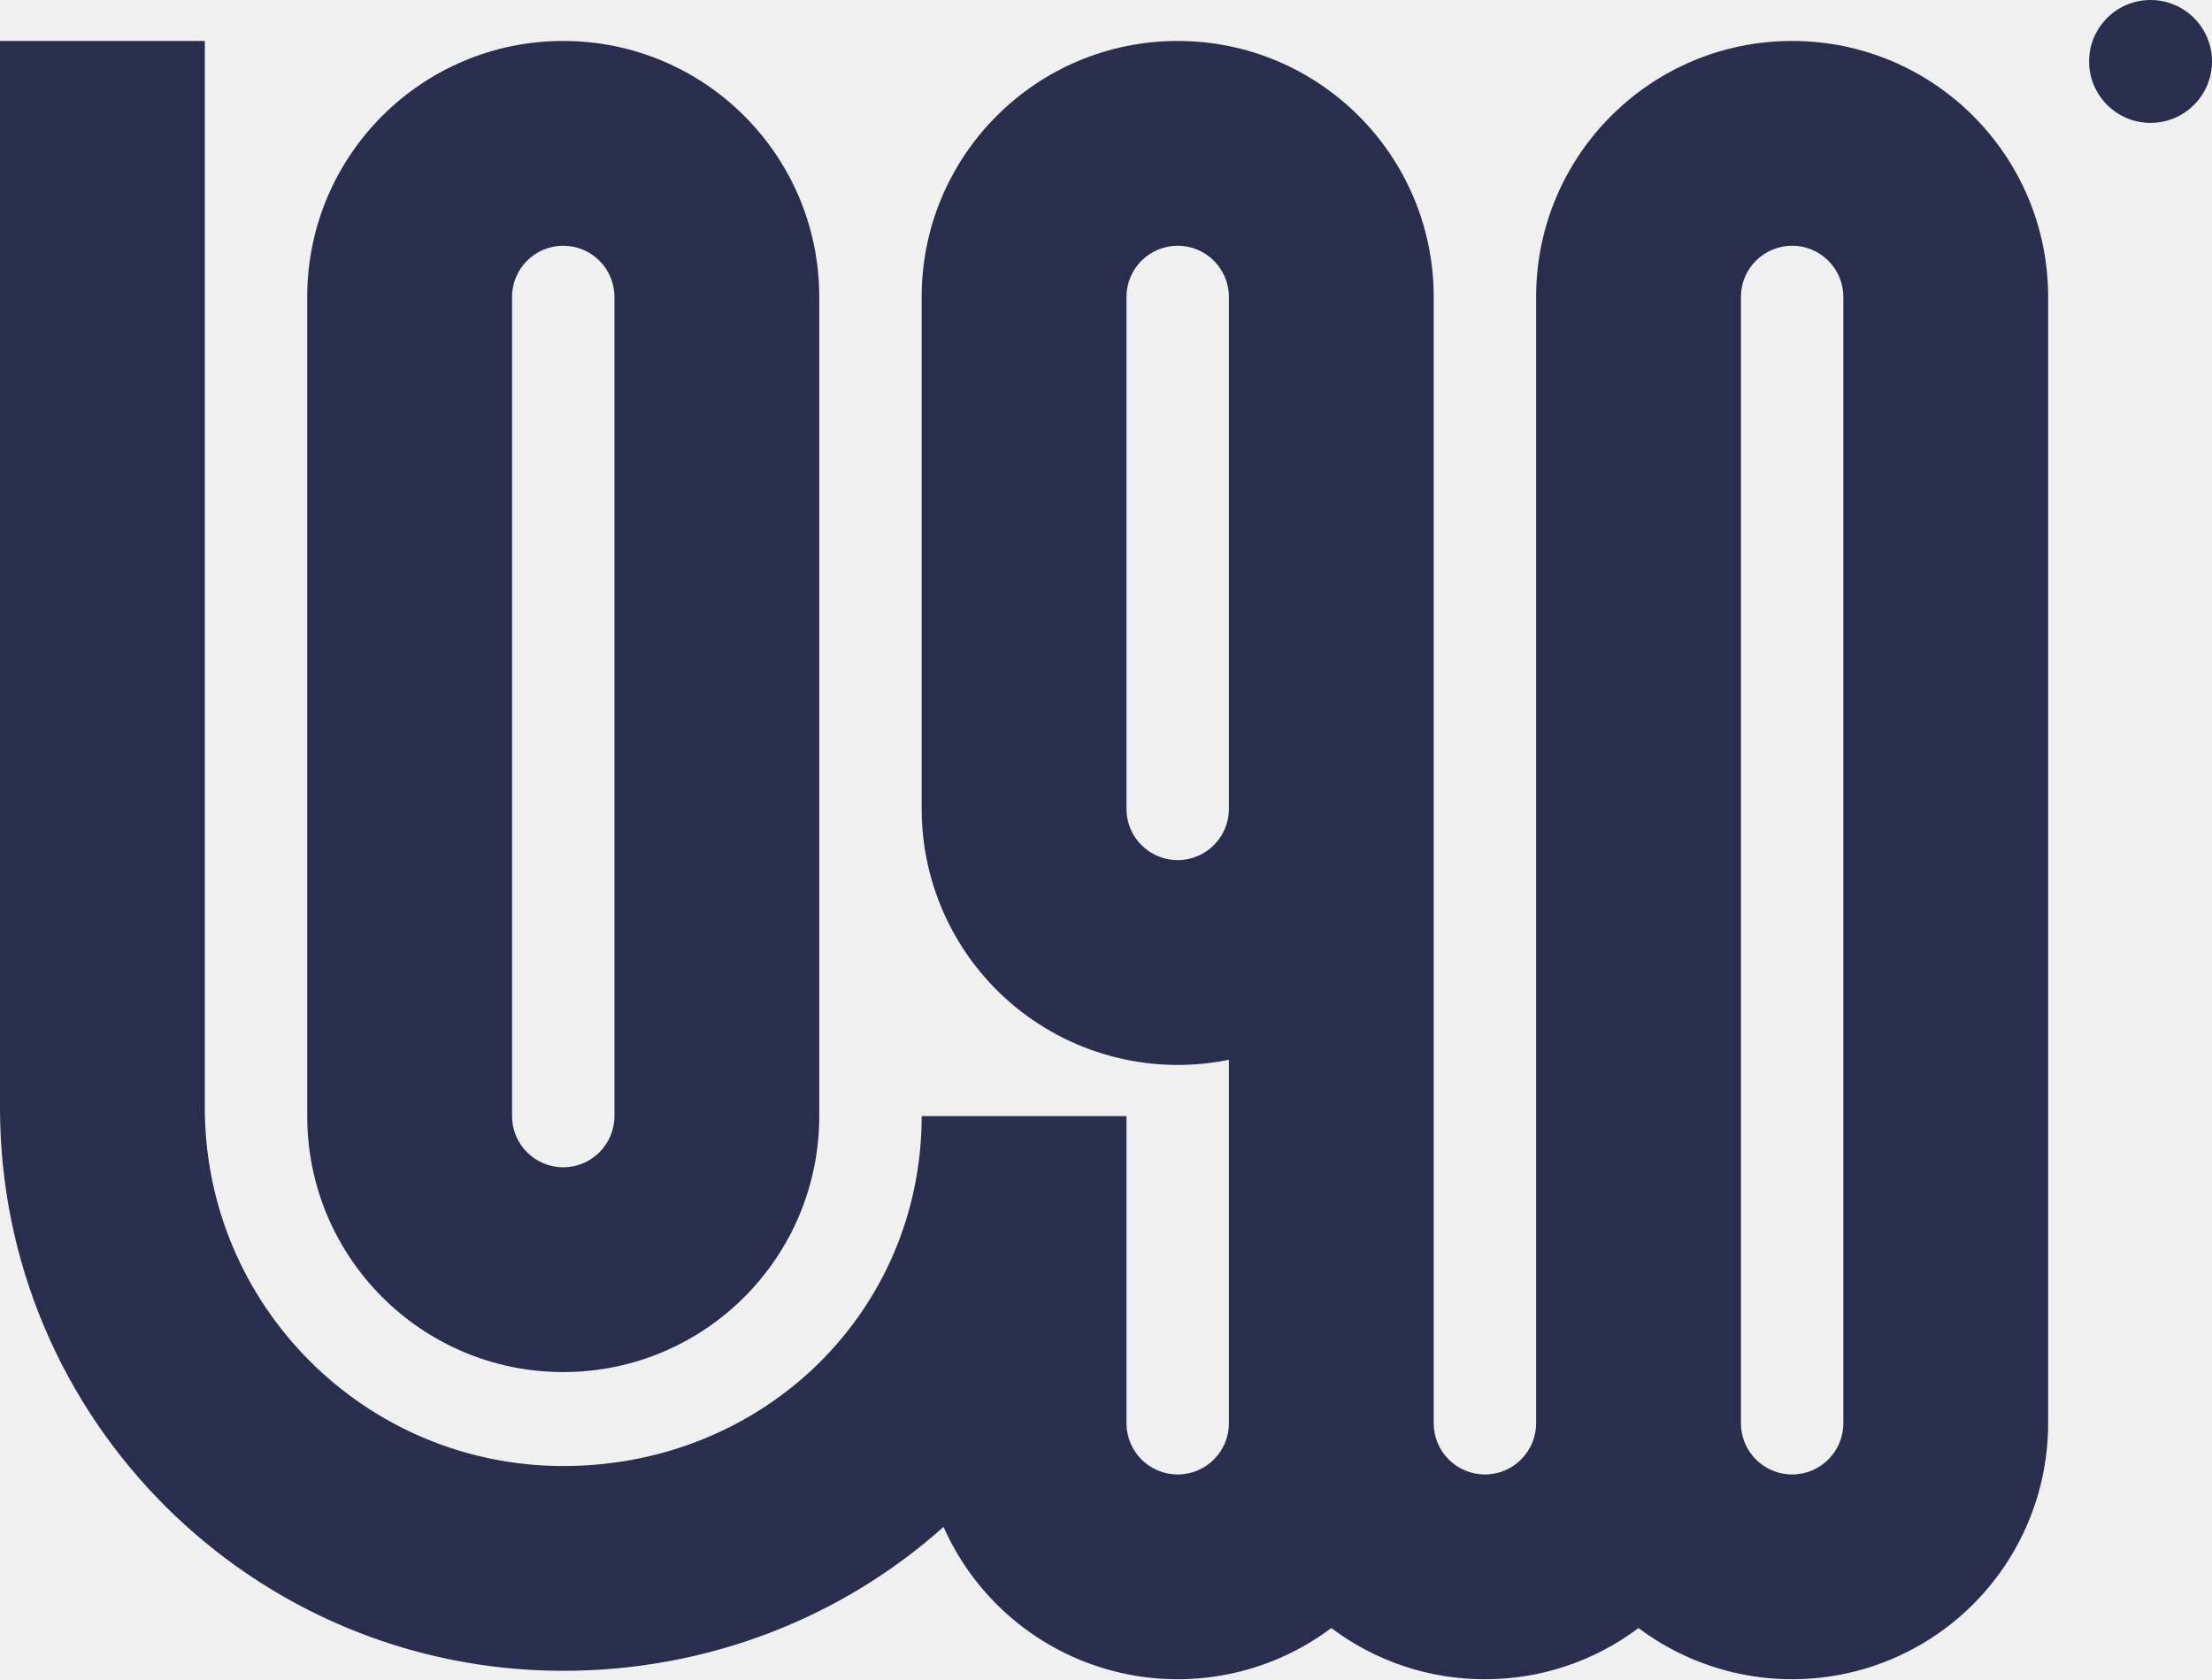
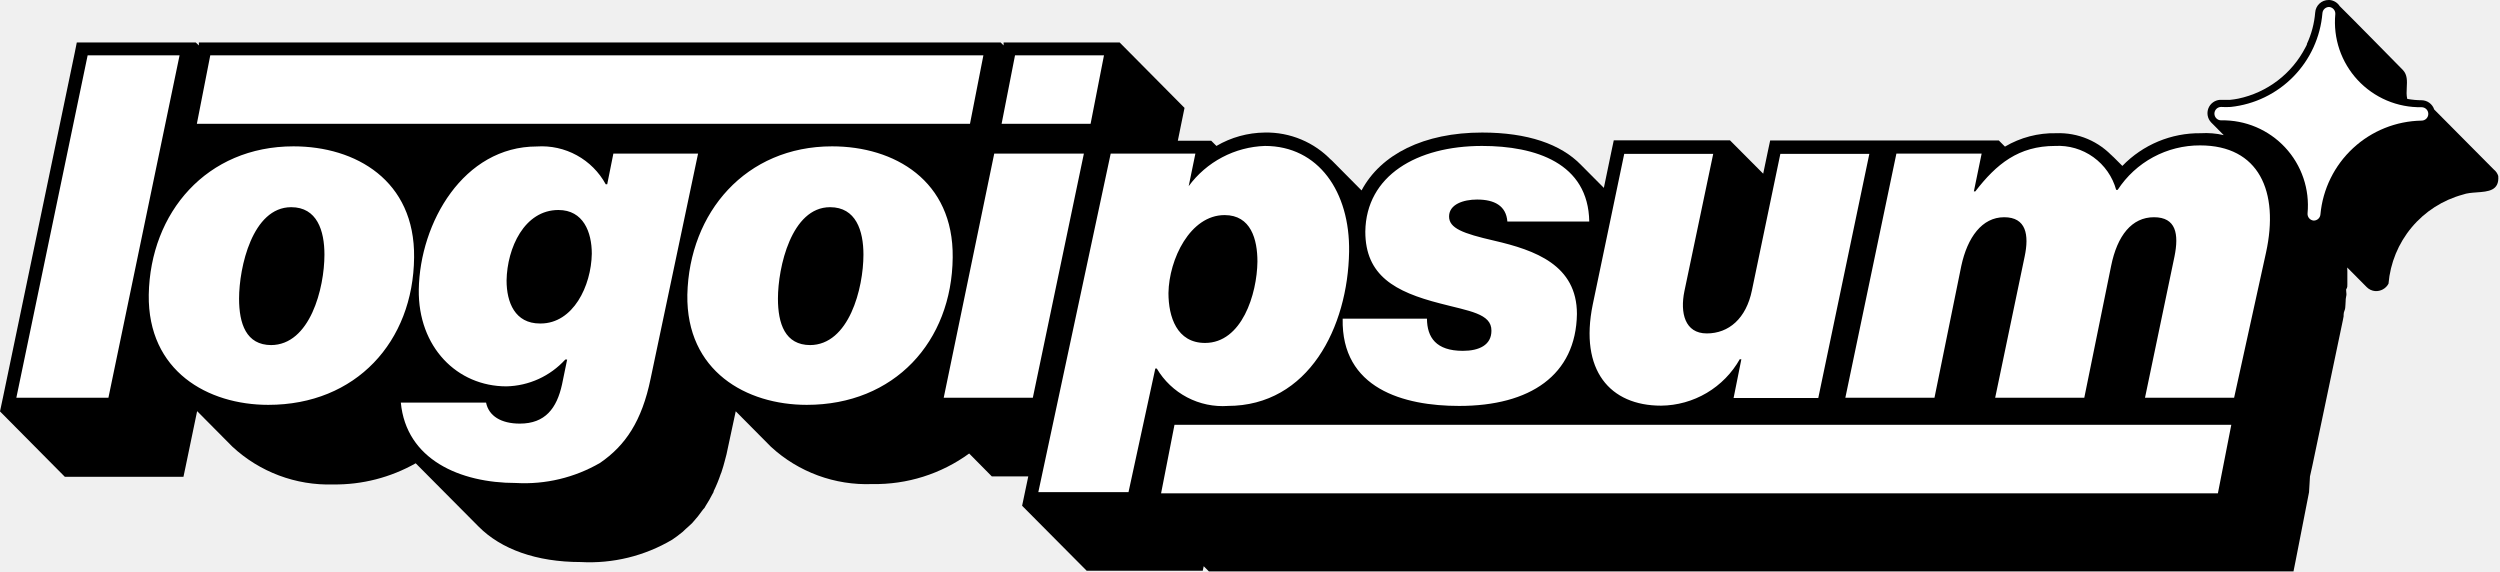
- <svg xmlns="http://www.w3.org/2000/svg" width="54" height="41" fill="none" viewBox="0 0 54 41">
-   <path fill="#2A2E4E" d="M54 1.5a1.5 1.5 0 1 1-3 0 1.5 1.5 0 0 1 3 0Z" />
-   <path fill="#2A2E4E" fill-rule="evenodd" d="M13.75 40.794C6.156 40.794 0 34.638 0 27.044V1h5v26.044a8.75 8.75 0 0 0 8.75 8.75c4.893 0 8.75-3.771 8.75-8.544h5v7.5a1.25 1.25 0 0 0 2.5 0v-8.875a6.25 6.25 0 0 1-7.5-6.125V7.25a6.25 6.25 0 1 1 12.5 0v27.5a1.25 1.25 0 1 0 2.5 0V7.25a6.25 6.25 0 1 1 12.5 0v27.5a6.25 6.25 0 0 1-10 5A6.222 6.222 0 0 1 36.25 41a6.222 6.222 0 0 1-3.75-1.25 6.251 6.251 0 0 1-9.466-2.47c-2.456 2.197-5.723 3.514-9.284 3.514Zm30-4.794c-.69 0-1.25-.56-1.25-1.25V7.25a1.25 1.25 0 1 1 2.5 0v27.5c0 .69-.56 1.25-1.25 1.25ZM30 19.75a1.25 1.25 0 0 1-2.5 0V7.25a1.25 1.25 0 1 1 2.5 0v12.5Z" clip-rule="evenodd" />
-   <path fill="#2A2E4E" fill-rule="evenodd" d="M7.5 27.25a6.25 6.25 0 1 0 12.5 0v-20a6.25 6.25 0 1 0-12.5 0v20Zm6.25 1.25c-.69 0-1.25-.56-1.25-1.25v-20a1.25 1.25 0 1 1 2.5 0v20c0 .69-.56 1.25-1.25 1.25Z" clip-rule="evenodd" />
+ <svg xmlns="http://www.w3.org/2000/svg" id="logo-78" width="175" height="40" viewBox="0 0 175 40" fill="none">
+   <path class="ccustom" d="M170.394 7.664L174.568 11.867C174.714 11.983 174.822 12.14 174.878 12.317C174.963 13.351 174.18 13.408 173.38 13.466C173.034 13.491 172.685 13.516 172.402 13.621C170.998 14.001 169.746 14.803 168.815 15.919C167.883 17.035 167.318 18.411 167.195 19.859C167.105 20.027 166.969 20.164 166.802 20.256C166.636 20.347 166.447 20.389 166.257 20.375C166.037 20.356 165.831 20.259 165.675 20.103L164.305 18.724C164.315 18.818 164.315 18.912 164.315 18.987V19.897C164.315 19.954 164.317 20.01 164.31 20.065C164.301 20.127 164.28 20.189 164.231 20.253V20.338C164.231 20.381 164.236 20.421 164.241 20.462C164.251 20.545 164.262 20.631 164.231 20.75C164.201 20.862 164.198 20.992 164.194 21.109C164.193 21.178 164.191 21.242 164.184 21.294C164.174 21.367 164.174 21.445 164.168 21.522C164.162 21.595 164.15 21.667 164.118 21.735C164.074 21.831 164.059 21.922 164.055 22.014C164.052 22.058 164.052 22.103 164.052 22.148L163.996 22.439L161.867 32.589L161.698 33.349L161.632 34.456L160.694 39.249L160.544 40H84.625L84.259 39.634L84.193 39.953H76.069L71.548 35.403L71.979 33.349H69.428L67.842 31.745C65.875 33.178 63.493 33.928 61.06 33.884C58.444 33.987 55.894 33.049 53.968 31.276L51.501 28.79L50.966 31.285C50.901 31.642 50.816 31.979 50.722 32.308L50.638 32.617L50.497 33.068C50.486 33.107 50.47 33.144 50.45 33.18C50.311 33.594 50.145 33.998 49.953 34.39C49.958 34.405 49.958 34.422 49.953 34.437C49.928 34.489 49.9 34.539 49.869 34.587C49.727 34.867 49.571 35.14 49.4 35.403C49.368 35.451 49.34 35.502 49.315 35.553L49.212 35.666C48.983 35.995 48.732 36.308 48.462 36.604C48.387 36.678 48.313 36.748 48.238 36.816C48.161 36.886 48.083 36.955 48.002 37.026L47.795 37.223C47.665 37.331 47.532 37.436 47.396 37.536C47.284 37.619 47.17 37.699 47.054 37.777C45.121 38.922 42.891 39.467 40.647 39.343C37.552 39.343 35.075 38.443 33.508 36.867L29.099 32.43C27.338 33.426 25.344 33.938 23.321 33.912C20.713 33.992 18.178 33.042 16.266 31.266L13.799 28.78L13.002 32.617L12.842 33.377H4.54L0 28.799L0.235 27.692L5.225 3.724L5.375 2.974H13.705L13.921 3.18V2.974H70.047L70.253 3.18V2.974H78.377L82.917 7.552L82.692 8.649L82.448 9.85H84.784L85.15 10.216C86.178 9.613 87.345 9.29 88.537 9.278C89.413 9.26 90.282 9.427 91.09 9.766C91.898 10.105 92.626 10.61 93.227 11.248L93.105 11.107L95.309 13.33C96.651 10.807 99.662 9.278 103.752 9.278C106.923 9.278 109.259 10.084 110.675 11.548L112.27 13.152L112.805 10.572L112.964 9.822H121.097L123.424 12.158L123.752 10.582L123.912 9.831H139.916L140.347 10.263C141.431 9.623 142.672 9.298 143.931 9.325C144.688 9.295 145.442 9.434 146.14 9.73C146.837 10.027 147.46 10.475 147.964 11.041C147.938 11.012 147.913 10.982 147.888 10.953C147.843 10.899 147.798 10.847 147.75 10.798L148.565 11.614C149.275 10.878 150.129 10.296 151.072 9.902C152.016 9.509 153.03 9.312 154.052 9.325C154.595 9.291 155.137 9.337 155.663 9.46L154.775 8.565C154.654 8.435 154.572 8.274 154.539 8.1C154.506 7.926 154.523 7.746 154.587 7.581C154.652 7.417 154.762 7.273 154.905 7.169C155.048 7.064 155.217 7.001 155.394 6.989H156.107C156.299 6.97 156.49 6.942 156.679 6.904C157.676 6.695 158.614 6.266 159.425 5.65C160.237 5.033 160.901 4.244 161.37 3.34C161.411 3.27 161.448 3.198 161.482 3.124V3.077C161.805 2.382 162.001 1.636 162.064 0.872C162.08 0.635 162.187 0.413 162.361 0.251C162.535 0.089 162.764 -0.001 163.002 2.72188e-06H163.077C163.219 0.014 163.357 0.059 163.479 0.134C163.601 0.209 163.704 0.311 163.781 0.432C164.456 1.088 168.208 4.906 168.208 4.906C168.521 5.242 168.498 5.679 168.474 6.12C168.459 6.394 168.444 6.669 168.508 6.923C168.679 6.954 168.852 6.977 169.024 6.993C169.19 7.008 169.356 7.016 169.522 7.017C169.716 7.021 169.905 7.085 170.061 7.201C170.217 7.317 170.334 7.479 170.394 7.664Z" fill="black" />
+   <path d="M42.936 10.751H48.865L45.544 26.501C44.934 29.484 43.771 31.191 42.007 32.401C40.224 33.437 38.175 33.926 36.116 33.809C32.195 33.809 28.433 32.167 28.058 28.18H34.024C34.212 29.118 35.075 29.653 36.388 29.653C38.161 29.653 38.977 28.584 39.343 26.904L39.7 25.169H39.568C39.045 25.744 38.41 26.207 37.702 26.53C36.994 26.852 36.228 27.028 35.45 27.045C31.998 27.045 29.259 24.296 29.315 20.272C29.39 15.582 32.448 10.253 37.58 10.253C38.552 10.188 39.523 10.402 40.377 10.871C41.232 11.34 41.934 12.043 42.401 12.899H42.505L42.936 10.751ZM37.842 22.645C40.122 22.645 41.388 20.019 41.426 17.758C41.426 16.248 40.835 14.7 39.09 14.7C36.707 14.7 35.497 17.355 35.46 19.634C35.46 21.173 36.051 22.645 37.795 22.645M104.4 23.152C104.4 24.156 103.536 24.559 102.401 24.559C100.525 24.559 99.897 23.621 99.887 22.308H93.987C93.884 27.204 98.255 28.415 102.139 28.415C107.101 28.415 110.319 26.266 110.385 21.979C110.385 18.555 107.467 17.514 104.597 16.848C102.392 16.341 101.426 15.976 101.435 15.141C101.445 14.306 102.43 13.968 103.396 13.968C104.606 13.968 105.431 14.4 105.516 15.507H111.248C111.182 11.416 107.495 10.216 103.743 10.216C99.184 10.216 95.628 12.289 95.572 16.21C95.572 19.296 97.655 20.431 100.797 21.238C102.814 21.773 104.418 21.942 104.4 23.152ZM148.236 13.293H148.133C147.878 12.369 147.314 11.56 146.536 11.001C145.758 10.441 144.812 10.164 143.855 10.216C141.304 10.216 139.747 11.482 138.274 13.396H138.171L138.715 10.751H132.748L129.174 27.842H135.413L137.289 18.621C137.72 16.613 138.743 15.206 140.291 15.206C141.839 15.206 142.045 16.445 141.726 17.955L139.662 27.842H145.9L147.777 18.621C148.208 16.482 149.231 15.206 150.778 15.206C152.326 15.206 152.533 16.379 152.214 17.955L150.15 27.842H156.388L158.621 17.683C159.559 13.396 158.124 10.178 154.006 10.178C152.86 10.174 151.732 10.456 150.724 11C149.716 11.544 148.861 12.332 148.236 13.293ZM1.144 27.842H7.589L12.57 3.874H6.135L1.144 27.842ZM20.544 10.244C24.897 10.244 29.052 12.627 28.987 18.021C28.93 23.921 24.916 28.34 18.78 28.34C14.559 28.34 10.338 25.994 10.413 20.628C10.516 14.869 14.475 10.244 20.544 10.244ZM18.959 24.156C21.707 24.156 22.711 20.169 22.711 17.824C22.711 16.145 22.195 14.503 20.384 14.503C17.664 14.503 16.735 18.724 16.735 20.901C16.735 22.645 17.223 24.156 18.996 24.156M14.719 3.874L13.78 8.668H67.899L68.837 3.874H14.719ZM58.246 10.244C62.598 10.244 66.754 12.627 66.689 18.021C66.632 23.921 62.608 28.34 56.473 28.34C52.251 28.34 48.03 25.994 48.114 20.628C48.246 14.869 52.204 10.244 58.246 10.244ZM56.688 24.156C59.437 24.156 60.441 20.169 60.441 17.824C60.441 16.145 59.916 14.503 58.105 14.503C55.394 14.503 54.456 18.724 54.456 20.901C54.456 22.645 54.944 24.156 56.726 24.156M71.051 3.874L70.112 8.668H76.341L77.279 3.874H71.051ZM66.06 27.842H72.298L75.872 10.751H69.597L66.06 27.842ZM85.966 28.415C84.973 28.485 83.98 28.278 83.099 27.815C82.217 27.353 81.482 26.654 80.975 25.797H80.872L78.996 34.447H72.683L77.749 10.751H83.677L83.208 13.03C83.827 12.188 84.629 11.497 85.554 11.01C86.478 10.522 87.501 10.251 88.546 10.216C92.298 10.216 94.503 13.433 94.437 17.617C94.353 22.88 91.623 28.415 85.929 28.415H85.966ZM85.722 15.056C83.311 15.056 81.829 18.143 81.792 20.516C81.792 22.167 82.373 24.006 84.353 24.006C86.932 24.006 87.992 20.591 88.02 18.311C88.02 16.764 87.57 15.056 85.722 15.056ZM121.792 25.15H121.895L121.351 27.861H127.279L130.854 10.769H124.625L122.636 20.319C122.233 22.298 121.013 23.34 119.475 23.34C117.936 23.34 117.598 21.895 117.908 20.385L119.925 10.769H113.696L111.491 21.323C110.553 25.919 112.692 28.396 116.276 28.396C117.401 28.385 118.504 28.077 119.472 27.504C120.44 26.931 121.241 26.113 121.792 25.131V25.15ZM155.253 34.531L156.191 29.737H82.214L81.276 34.531H155.253Z" fill="white" />
+   <path d="M161.96 15.441C161.899 15.436 161.839 15.419 161.784 15.391C161.728 15.363 161.679 15.325 161.639 15.277C161.599 15.23 161.569 15.176 161.55 15.117C161.531 15.058 161.524 14.996 161.529 14.934C161.607 14.099 161.508 13.256 161.238 12.462C160.968 11.668 160.533 10.939 159.961 10.324C159.39 9.71 158.695 9.223 157.923 8.895C157.15 8.568 156.317 8.407 155.478 8.424C155.354 8.424 155.235 8.375 155.147 8.287C155.059 8.199 155.009 8.079 155.009 7.955C155.009 7.831 155.059 7.711 155.147 7.623C155.235 7.535 155.354 7.486 155.478 7.486C155.703 7.5 155.929 7.5 156.154 7.486C157.82 7.308 159.372 6.556 160.543 5.357C161.715 4.159 162.431 2.589 162.57 0.919C162.58 0.802 162.633 0.692 162.72 0.612C162.807 0.532 162.921 0.487 163.039 0.488C163.101 0.493 163.161 0.509 163.216 0.538C163.271 0.566 163.32 0.604 163.36 0.651C163.401 0.698 163.431 0.753 163.45 0.812C163.469 0.871 163.476 0.933 163.471 0.994C163.393 1.829 163.492 2.671 163.761 3.465C164.031 4.258 164.465 4.986 165.035 5.601C165.606 6.215 166.299 6.702 167.07 7.031C167.842 7.359 168.674 7.52 169.512 7.505C169.636 7.505 169.756 7.554 169.844 7.642C169.932 7.73 169.981 7.849 169.981 7.974C169.981 8.098 169.932 8.217 169.844 8.305C169.756 8.393 169.636 8.443 169.512 8.443C167.73 8.472 166.021 9.159 164.714 10.371C163.407 11.583 162.593 13.235 162.43 15.009C162.42 15.127 162.367 15.237 162.28 15.317C162.193 15.397 162.079 15.441 161.96 15.441Z" fill="white" />
</svg>
